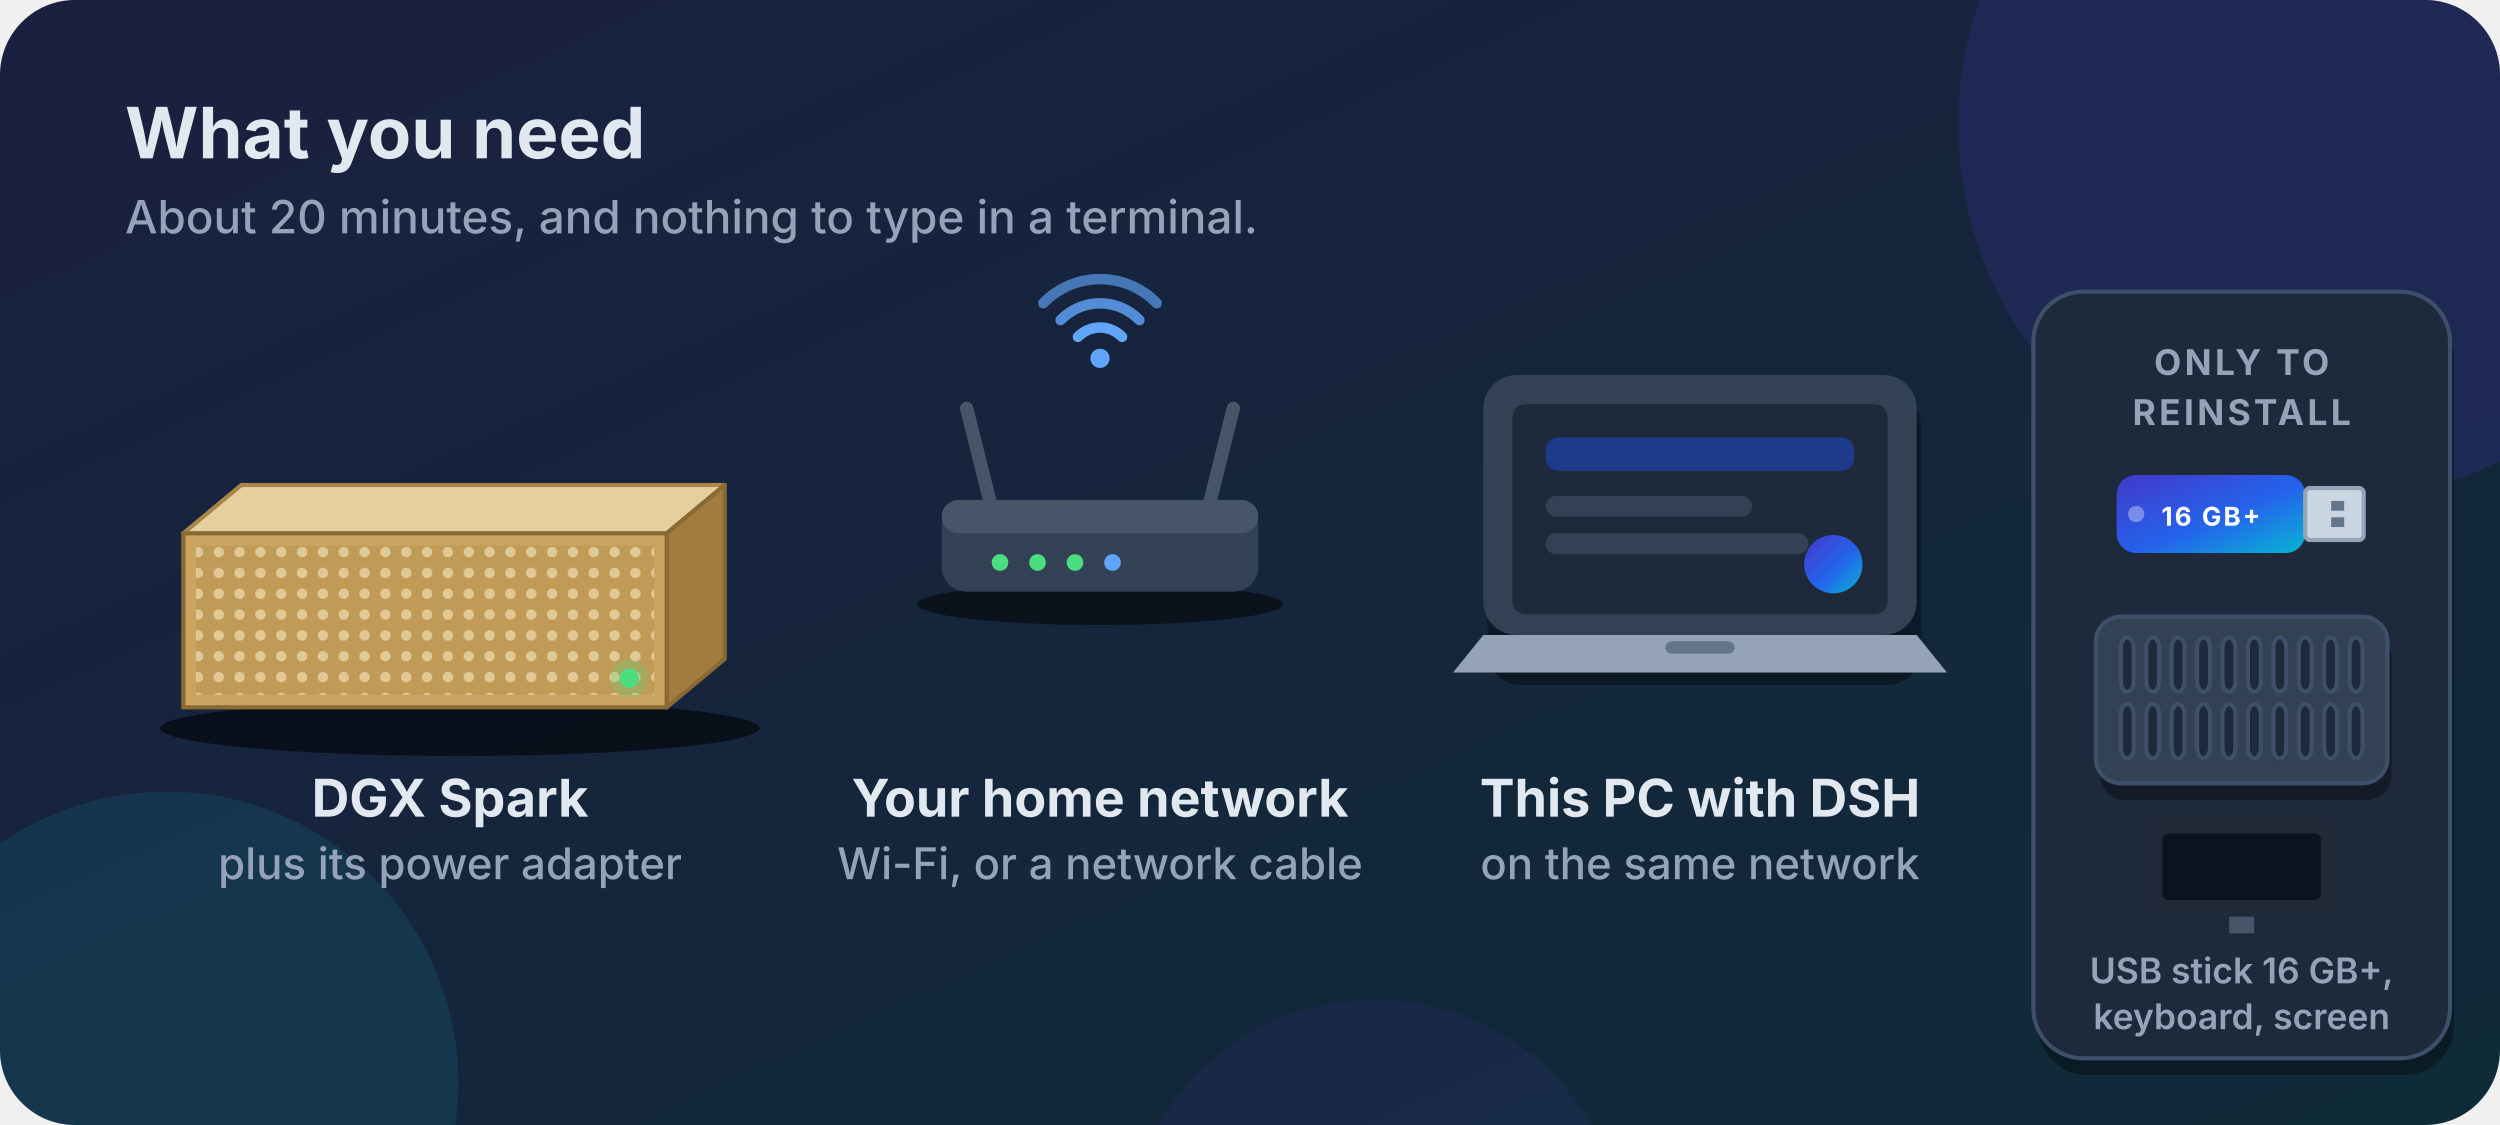
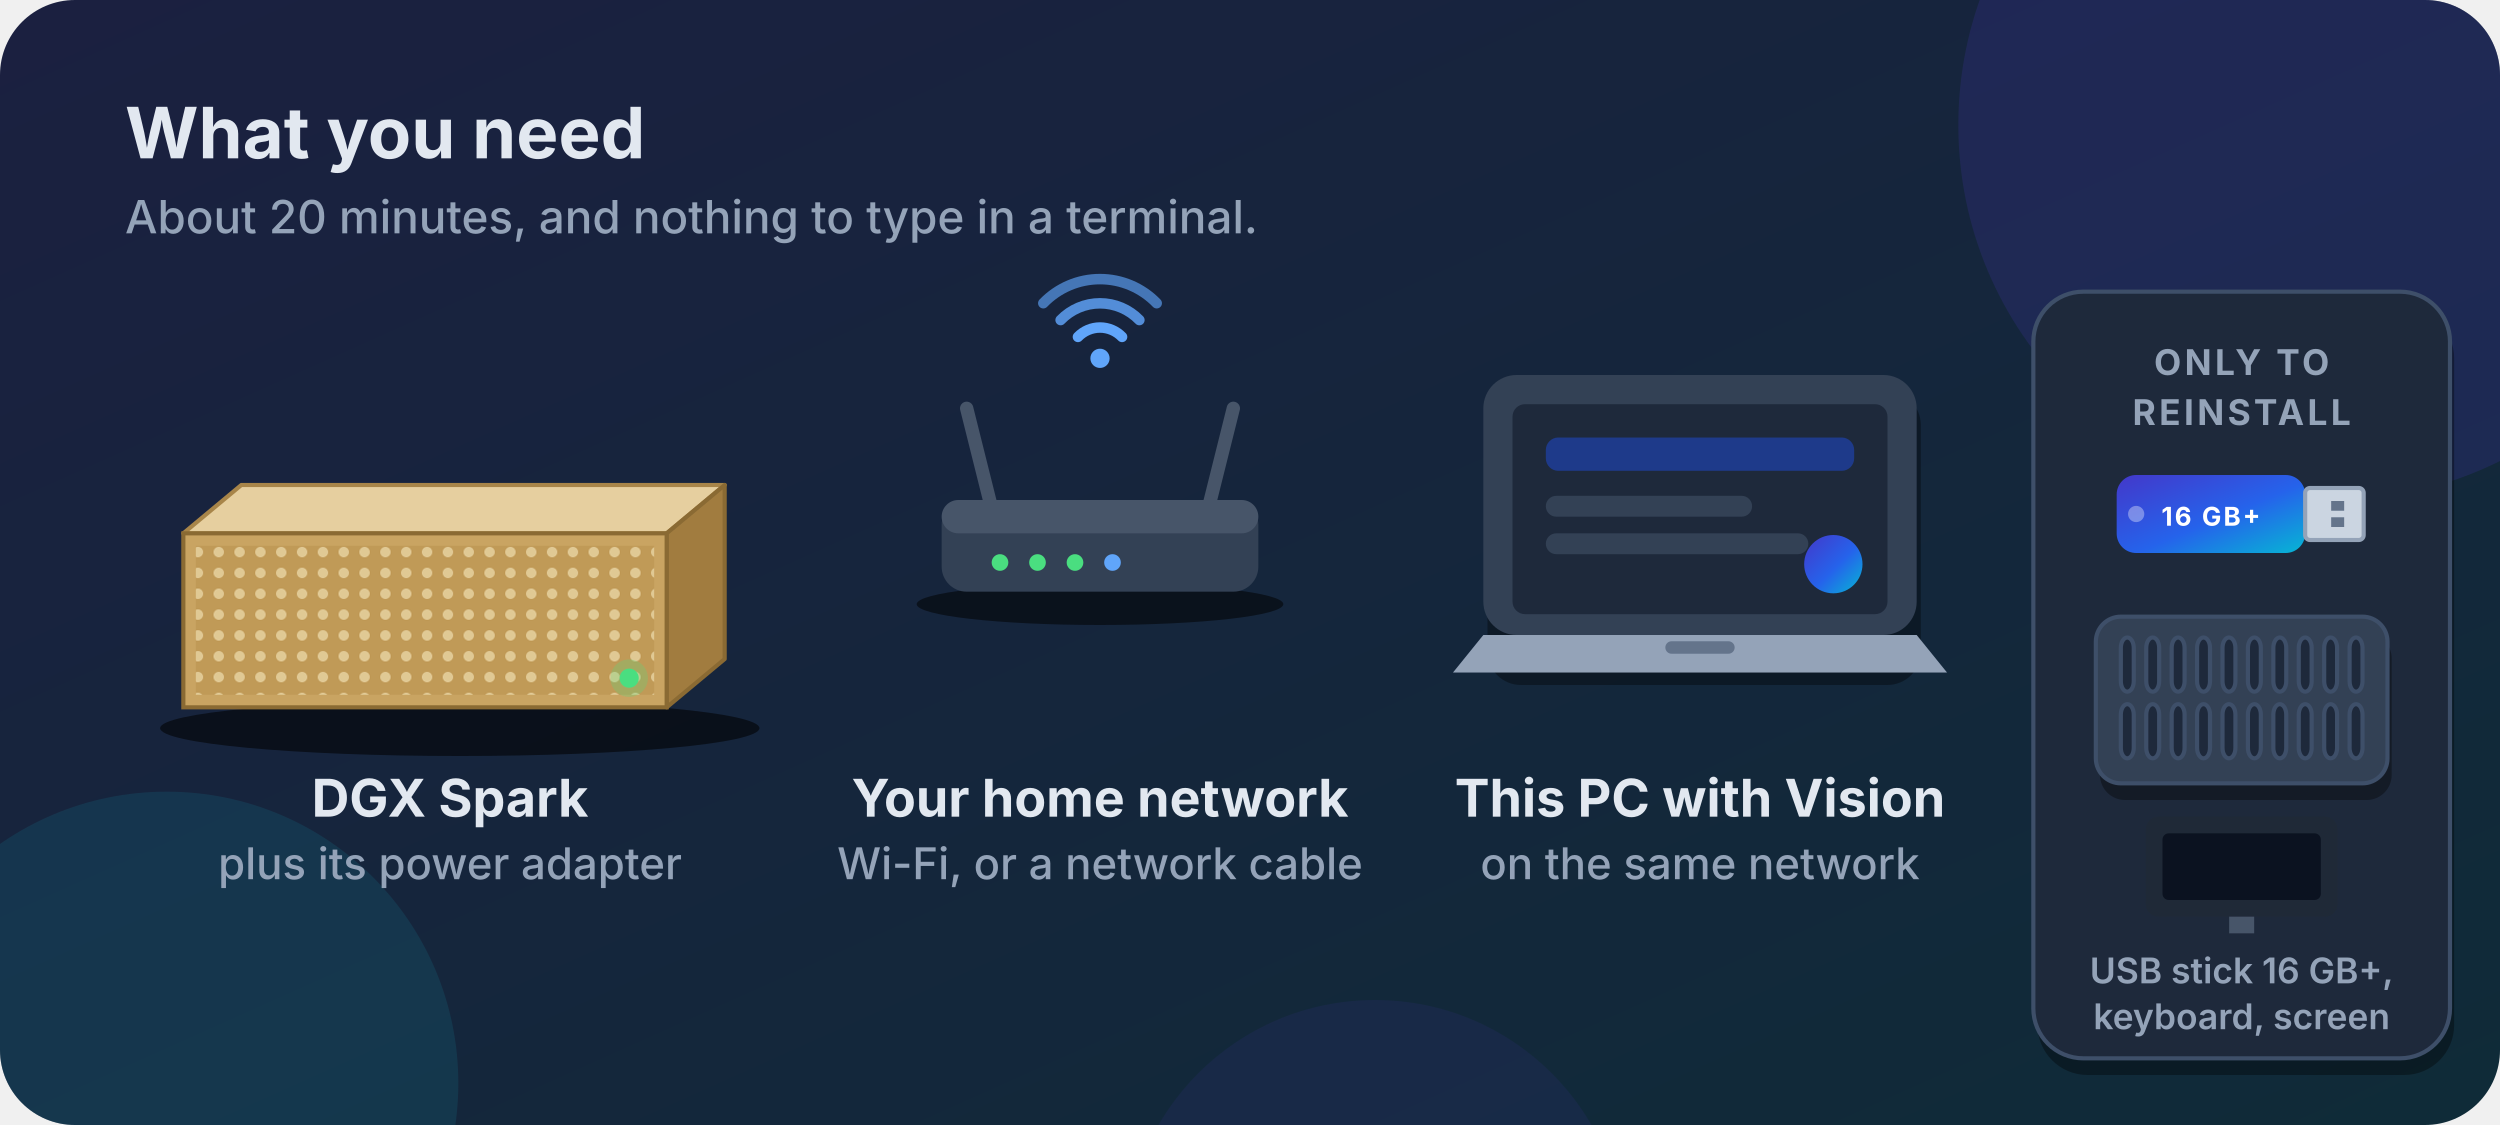
<svg xmlns="http://www.w3.org/2000/svg" width="600" height="270" viewBox="0 0 600 270">
  <defs>
    <linearGradient id="bg" x1="0" y1="0" x2="1" y2="1">
      <stop offset="0" stop-color="#1b2040" />
      <stop offset="1" stop-color="#0f2b38" />
    </linearGradient>
    <linearGradient id="brand" x1="0" y1="0" x2="1" y2="1">
      <stop offset="0" stop-color="#4338ca" />
      <stop offset="0.55" stop-color="#2563eb" />
      <stop offset="1" stop-color="#06b6d4" />
    </linearGradient>
    <linearGradient id="brandH" x1="0" y1="0" x2="1" y2="0">
      <stop offset="0" stop-color="#4338ca" />
      <stop offset="0.55" stop-color="#2563eb" />
      <stop offset="1" stop-color="#06b6d4" />
    </linearGradient>
    <pattern id="mesh" width="5" height="5" patternUnits="userSpaceOnUse">
      <rect width="5" height="5" fill="#c09a57" />
      <circle cx="2.5" cy="2.5" r="1.25" fill="#e9d4a4" opacity="0.8" />
    </pattern>
    <clipPath id="frame">
      <rect x="0" y="0" width="600" height="270" rx="18" />
    </clipPath>
  </defs>
  <g clip-path="url(#frame)">
    <rect width="600" height="270" fill="url(#bg)" />
    <circle cx="560" cy="30" r="90" fill="#312e81" opacity="0.35" />
    <circle cx="40" cy="260" r="70" fill="#155e75" opacity="0.3" />
    <circle cx="330.0" cy="300" r="60" fill="#312e81" opacity="0.18" />
    <ellipse cx="110.352" cy="174.76" rx="71.92" ry="6.682" fill="#000000" opacity="0.56" />
    <path d="M44,128 L57.92,116.4 L173.92,116.4 L160,128 Z" fill="#e6cf9f" stroke="#a88549" stroke-width="1" stroke-linecap="round" stroke-linejoin="round" />
    <path d="M160,128 L173.92,116.4 L173.92,158.16 L160,169.76 Z" fill="#a17c3f" stroke="#8a6a33" stroke-width="1" stroke-linecap="round" stroke-linejoin="round" />
    <rect x="44" y="128" width="116" height="41.76" rx="0" fill="#c9a462" stroke="#8a6a33" stroke-width="1" />
    <rect x="47" y="131" width="110" height="35.76" rx="0" fill="url(#mesh)" />
    <circle cx="151" cy="162.76" r="2.3" fill="#4ade80" />
    <circle cx="151" cy="162.76" r="4.5" fill="#4ade80" opacity="0.25" />
    <text x="108" y="196" font-family="Inter, 'Segoe UI', 'Liberation Sans', Arial, sans-serif" font-size="12.5" font-weight="700" fill="#e2e8f0" text-anchor="middle">DGX Spark</text>
    <text x="108" y="211" font-family="Inter, 'Segoe UI', 'Liberation Sans', Arial, sans-serif" font-size="10.5" font-weight="500" fill="#94a3b8" text-anchor="middle">plus its power adapter</text>
    <ellipse cx="264" cy="145" rx="44" ry="5" fill="#000000" opacity="0.525" />
    <path d="M238,122 L232,98" fill="none" stroke="#475569" stroke-width="3.2" stroke-linecap="round" stroke-linejoin="round" />
    <path d="M290,122 L296,98" fill="none" stroke="#475569" stroke-width="3.2" stroke-linecap="round" stroke-linejoin="round" />
    <rect x="226" y="120" width="76" height="22" rx="6" fill="#334155" />
    <rect x="226" y="120" width="76" height="8" rx="4" fill="#475569" />
    <circle cx="240" cy="135" r="2" fill="#4ade80" />
    <circle cx="249" cy="135" r="2" fill="#4ade80" />
    <circle cx="258" cy="135" r="2" fill="#4ade80" />
    <circle cx="267" cy="135" r="2" fill="#60a5fa" />
    <circle cx="264" cy="86" r="2.31" fill="#60a5fa" />
    <path d="M258.708,80.855 A7.35,7.35 0 0 1 269.292,80.855" fill="none" stroke="#60a5fa" stroke-width="2.52" stroke-linecap="round" stroke-linejoin="round" />
    <path d="M254.55,76.812 A13.125,13.125 0 0 1 273.45,76.812" fill="none" stroke="#60a5fa" stroke-width="2.52" stroke-linecap="round" stroke-linejoin="round" opacity="0.82" />
    <path d="M250.392,72.77 A18.9,18.9 0 0 1 277.608,72.77" fill="none" stroke="#60a5fa" stroke-width="2.52" stroke-linecap="round" stroke-linejoin="round" opacity="0.64" />
    <text x="264" y="196" font-family="Inter, 'Segoe UI', 'Liberation Sans', Arial, sans-serif" font-size="12.5" font-weight="700" fill="#e2e8f0" text-anchor="middle">Your home network</text>
    <text x="264" y="211" font-family="Inter, 'Segoe UI', 'Liberation Sans', Arial, sans-serif" font-size="10.5" font-weight="500" fill="#94a3b8" text-anchor="middle">Wi-Fi, or a network cable</text>
    <rect x="357" y="94" width="104" height="70.4" rx="8" fill="#000000" opacity="0.35" />
    <rect x="356" y="90" width="104" height="62.4" rx="8" fill="#334155" />
    <rect x="363" y="97" width="90" height="50.4" rx="3" fill="#1e293b" />
    <path d="M348.72,161.4 L467.28,161.4 L460,152.4 L356,152.4 Z" fill="#94a3b8" />
    <rect x="399.68" y="153.9" width="16.64" height="3" rx="1.5" fill="#64748b" />
    <rect x="371" y="105" width="74" height="8" rx="3" fill="#1e3a8a" />
    <rect x="371" y="119" width="49.5" height="5" rx="2.5" fill="#334155" />
    <rect x="371" y="128" width="63" height="5" rx="2.5" fill="#334155" />
    <circle cx="440" cy="135.4" r="7" fill="url(#brand)" />
-     <text x="408" y="196" font-family="Inter, 'Segoe UI', 'Liberation Sans', Arial, sans-serif" font-size="12.5" font-weight="700" fill="#e2e8f0" text-anchor="middle">This PC with DSH</text>
+     <text x="408" y="196" font-family="Inter, 'Segoe UI', 'Liberation Sans', Arial, sans-serif" font-size="12.5" font-weight="700" fill="#e2e8f0" text-anchor="middle">This PC with Vision</text>
    <text x="408" y="211" font-family="Inter, 'Segoe UI', 'Liberation Sans', Arial, sans-serif" font-size="10.5" font-weight="500" fill="#94a3b8" text-anchor="middle">on the same network</text>
    <rect x="489" y="74" width="100" height="184" rx="12" fill="#000000" opacity="0.35" />
    <rect x="488" y="70" width="100" height="184" rx="12" fill="#1e293b" stroke="#3e4f69" stroke-width="1" />
    <text x="538" y="90" font-family="Inter, 'Segoe UI', 'Liberation Sans', Arial, sans-serif" font-size="8.5" font-weight="700" fill="#94a3b8" text-anchor="middle" letter-spacing="0.8">ONLY TO</text>
    <text x="538" y="102" font-family="Inter, 'Segoe UI', 'Liberation Sans', Arial, sans-serif" font-size="8.5" font-weight="700" fill="#94a3b8" text-anchor="middle" letter-spacing="0.8">REINSTALL</text>
    <g transform="translate(508,114) rotate(0)">
      <rect x="0" y="0" width="45.24" height="18.72" rx="4.68" fill="url(#brand)" />
      <rect x="45.24" y="3.12" width="14.04" height="12.48" rx="1.17" fill="#cbd5e1" stroke="#94a3b8" stroke-width="1" />
      <rect x="51.48" y="6.24" width="3.12" height="2.34" rx="0" fill="#64748b" />
      <rect x="51.48" y="10.14" width="3.12" height="2.34" rx="0" fill="#64748b" />
      <circle cx="4.68" cy="9.36" r="1.95" fill="#ffffff" opacity="0.35" />
      <text x="22.62" y="12.168" font-family="Inter, 'Segoe UI', 'Liberation Sans', Arial, sans-serif" font-size="6.24" font-weight="700" fill="#ffffff" text-anchor="middle" letter-spacing="0.5">16 GB+</text>
    </g>
    <rect x="504" y="152" width="70" height="40" rx="6" fill="#000000" opacity="0.35" />
    <rect x="503" y="148" width="70" height="40" rx="6" fill="#334155" stroke="#3e4f69" stroke-width="1" />
    <rect x="509.0" y="153" width="3.1" height="13" rx="2.5" fill="#1e293b" stroke="#3e4f69" stroke-width="1" />
    <rect x="515.1" y="153" width="3.1" height="13" rx="2.5" fill="#1e293b" stroke="#3e4f69" stroke-width="1" />
    <rect x="521.2" y="153" width="3.1" height="13" rx="2.5" fill="#1e293b" stroke="#3e4f69" stroke-width="1" />
    <rect x="527.3" y="153" width="3.1" height="13" rx="2.5" fill="#1e293b" stroke="#3e4f69" stroke-width="1" />
    <rect x="533.4" y="153" width="3.1" height="13" rx="2.5" fill="#1e293b" stroke="#3e4f69" stroke-width="1" />
    <rect x="539.5" y="153" width="3.1" height="13" rx="2.5" fill="#1e293b" stroke="#3e4f69" stroke-width="1" />
    <rect x="545.6" y="153" width="3.1" height="13" rx="2.5" fill="#1e293b" stroke="#3e4f69" stroke-width="1" />
    <rect x="551.7" y="153" width="3.1" height="13" rx="2.5" fill="#1e293b" stroke="#3e4f69" stroke-width="1" />
    <rect x="557.8" y="153" width="3.1" height="13" rx="2.5" fill="#1e293b" stroke="#3e4f69" stroke-width="1" />
    <rect x="563.9" y="153" width="3.1" height="13" rx="2.5" fill="#1e293b" stroke="#3e4f69" stroke-width="1" />
    <rect x="509.0" y="169" width="3.1" height="13" rx="2.5" fill="#1e293b" stroke="#3e4f69" stroke-width="1" />
    <rect x="515.1" y="169" width="3.1" height="13" rx="2.5" fill="#1e293b" stroke="#3e4f69" stroke-width="1" />
    <rect x="521.2" y="169" width="3.1" height="13" rx="2.5" fill="#1e293b" stroke="#3e4f69" stroke-width="1" />
    <rect x="527.3" y="169" width="3.1" height="13" rx="2.5" fill="#1e293b" stroke="#3e4f69" stroke-width="1" />
    <rect x="533.4" y="169" width="3.1" height="13" rx="2.5" fill="#1e293b" stroke="#3e4f69" stroke-width="1" />
    <rect x="539.5" y="169" width="3.1" height="13" rx="2.5" fill="#1e293b" stroke="#3e4f69" stroke-width="1" />
    <rect x="545.6" y="169" width="3.1" height="13" rx="2.5" fill="#1e293b" stroke="#3e4f69" stroke-width="1" />
    <rect x="551.7" y="169" width="3.1" height="13" rx="2.5" fill="#1e293b" stroke="#3e4f69" stroke-width="1" />
    <rect x="557.8" y="169" width="3.1" height="13" rx="2.5" fill="#1e293b" stroke="#3e4f69" stroke-width="1" />
    <rect x="563.9" y="169" width="3.1" height="13" rx="2.5" fill="#1e293b" stroke="#3e4f69" stroke-width="1" />
    <rect x="515" y="196" width="46" height="24" rx="3" fill="#1f2937" />
    <rect x="519" y="200" width="38" height="16" rx="1.5" fill="#0b1220" />
    <rect x="535" y="220" width="6" height="4" rx="0" fill="#475569" />
    <text x="538" y="236" font-family="Inter, 'Segoe UI', 'Liberation Sans', Arial, sans-serif" font-size="8.5" font-weight="600" fill="#94a3b8" text-anchor="middle">USB stick 16 GB+,</text>
    <text x="538" y="247" font-family="Inter, 'Segoe UI', 'Liberation Sans', Arial, sans-serif" font-size="8.5" font-weight="600" fill="#94a3b8" text-anchor="middle">keyboard, screen</text>
    <text x="30" y="38" font-family="Inter, 'Segoe UI', 'Liberation Sans', Arial, sans-serif" font-size="17" font-weight="700" fill="#e2e8f0" text-anchor="start">What you need</text>
    <text x="30" y="56" font-family="Inter, 'Segoe UI', 'Liberation Sans', Arial, sans-serif" font-size="11" font-weight="500" fill="#94a3b8" text-anchor="start">About 20 minutes, and nothing to type in a terminal.</text>
  </g>
</svg>
